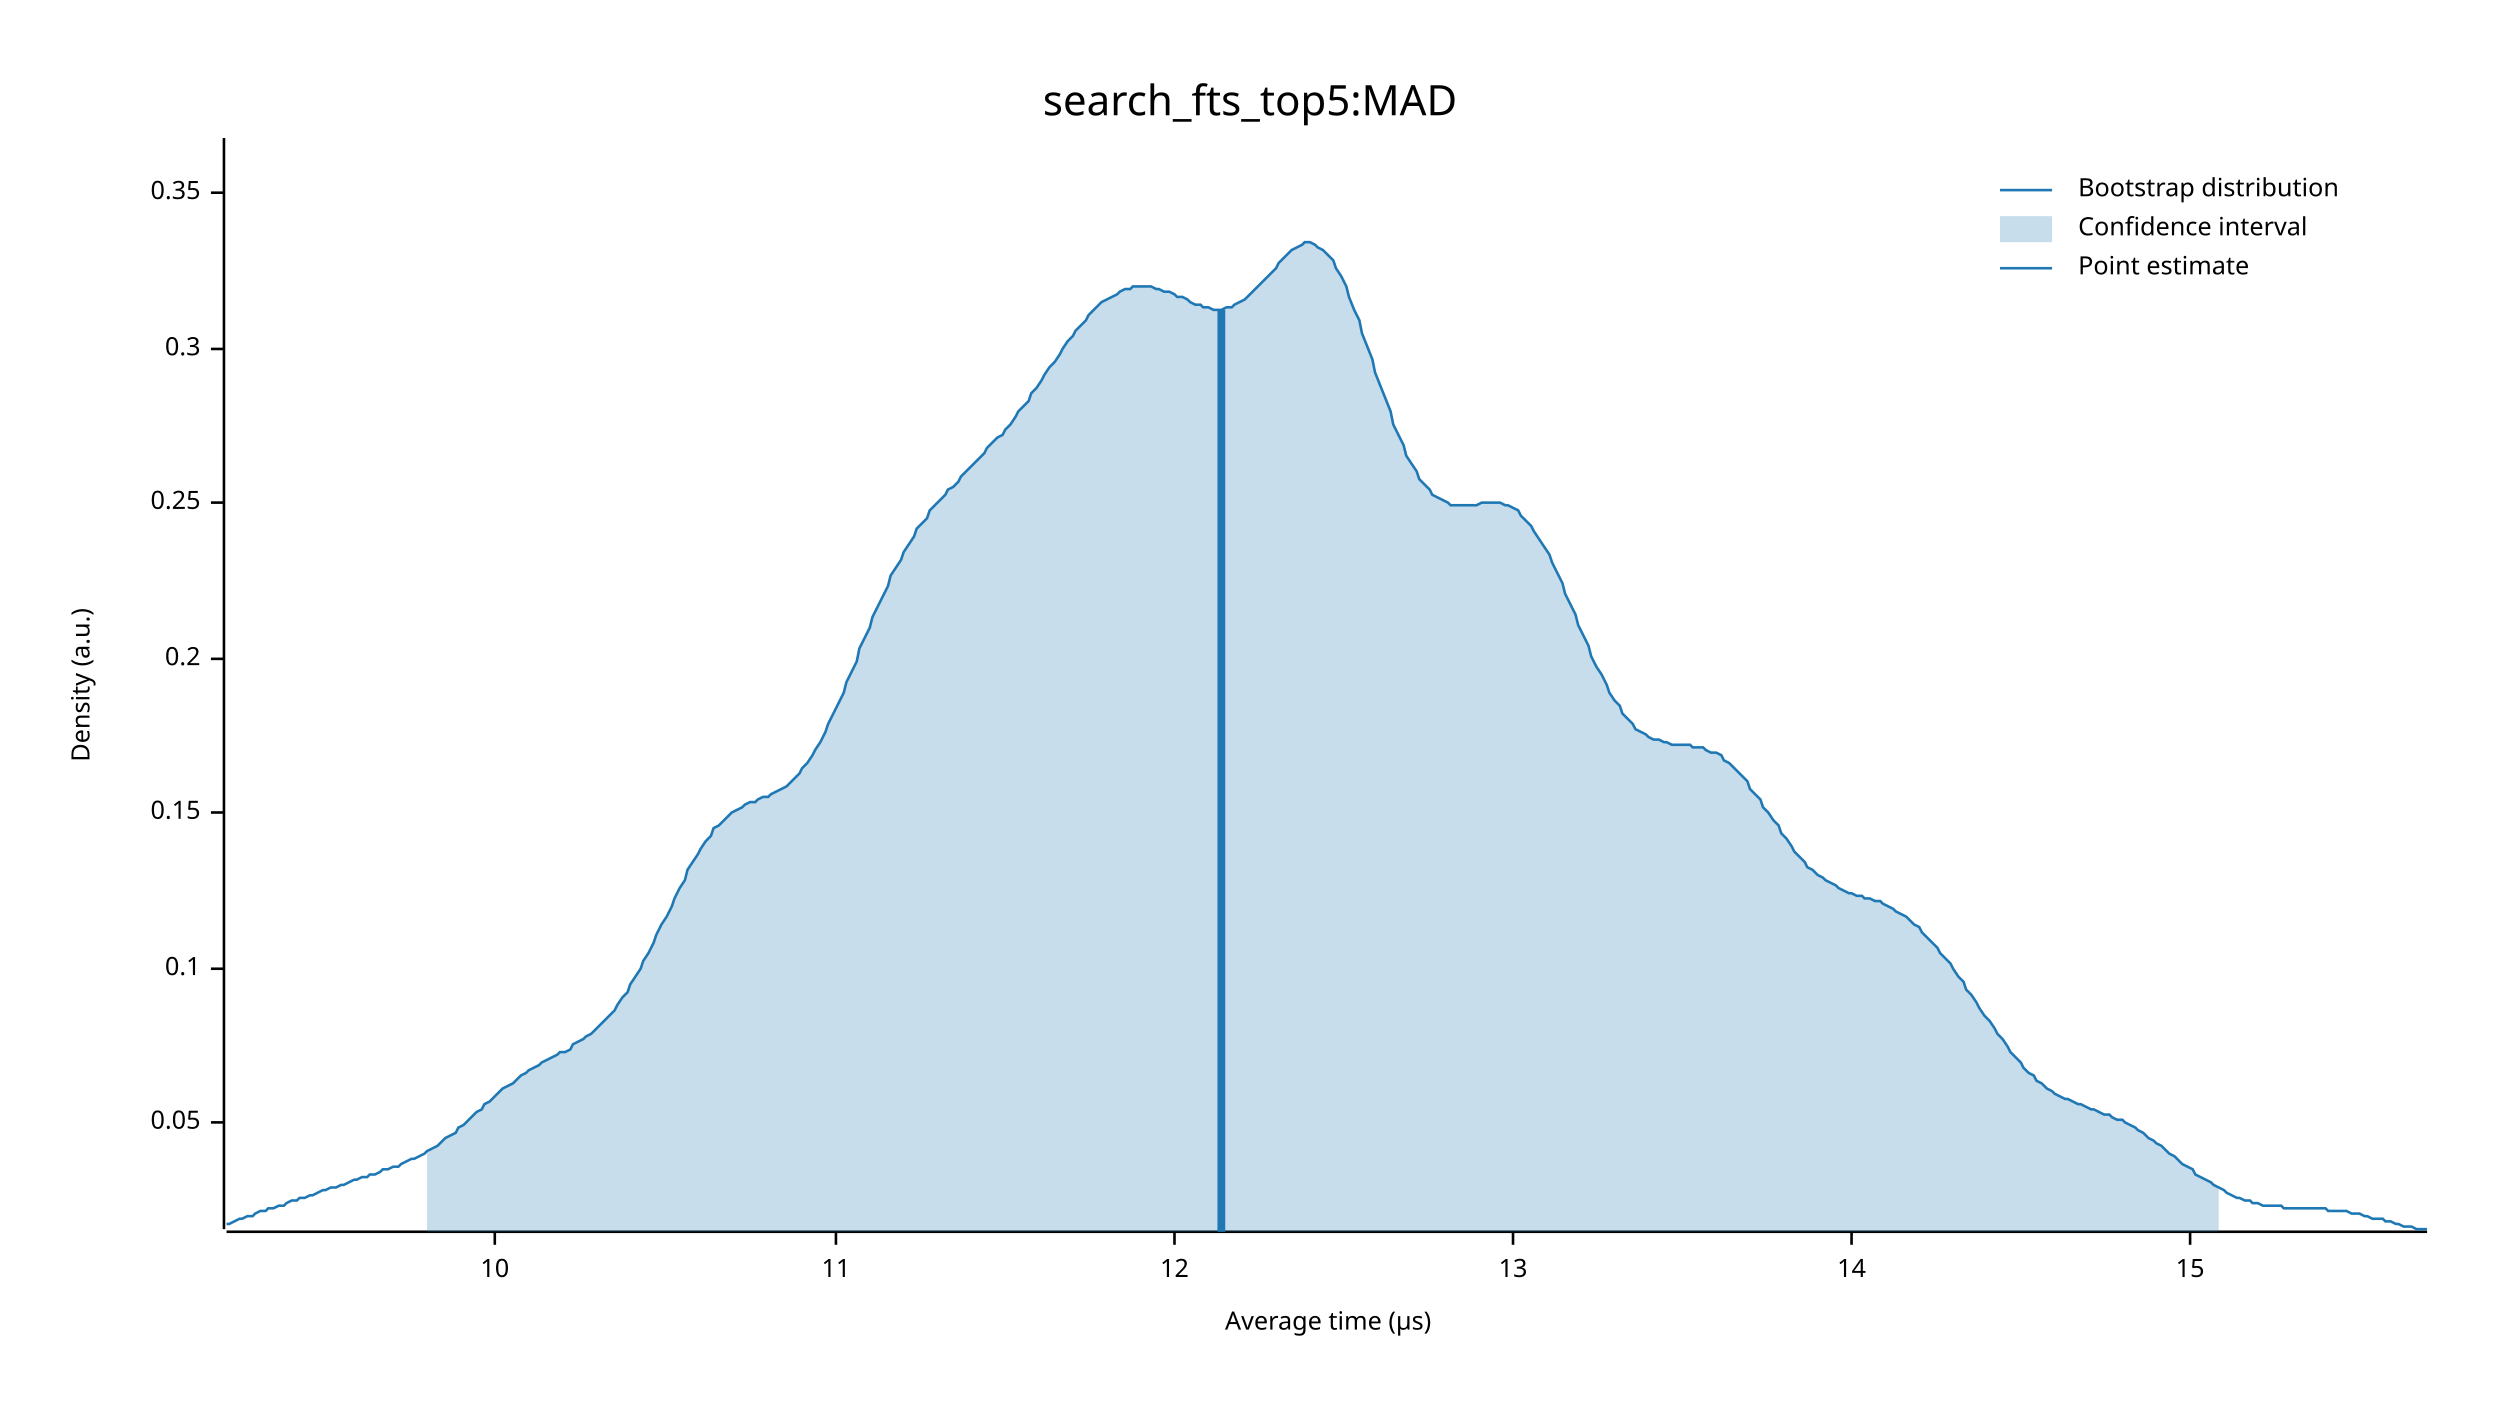
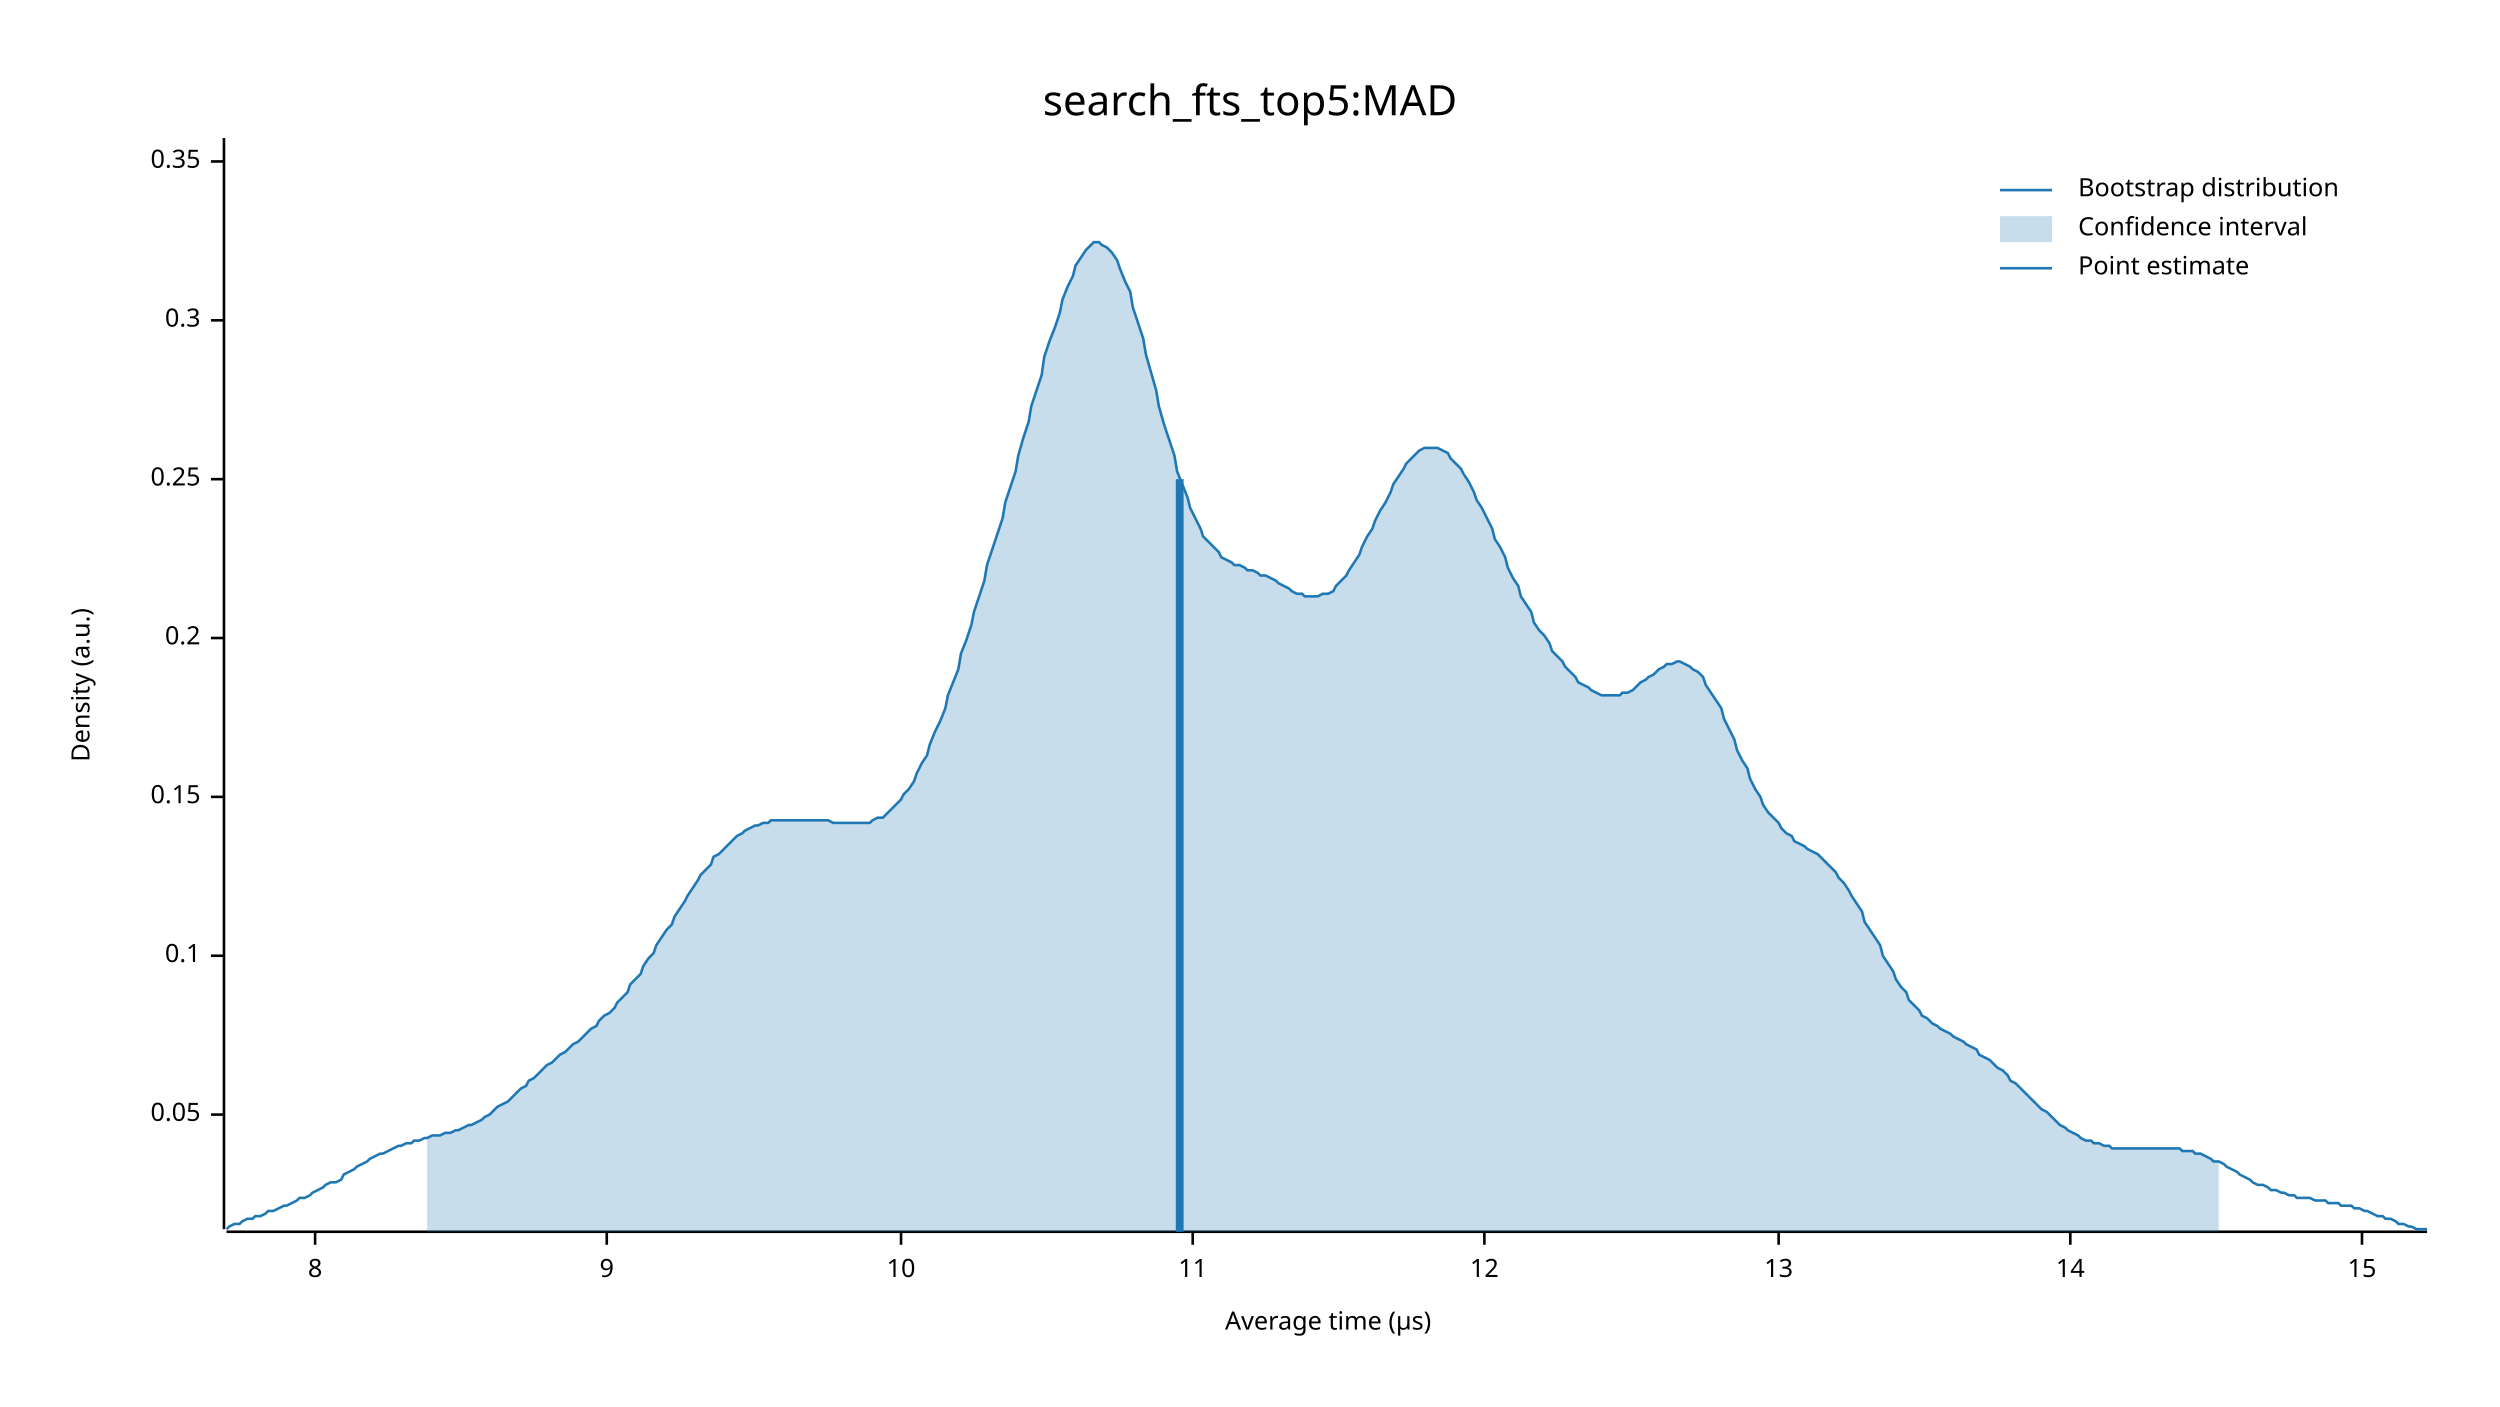
<svg xmlns="http://www.w3.org/2000/svg" width="960" height="540" viewBox="0 0 960 540">
  <text x="480" y="32" dy="0.76em" text-anchor="middle" font-family="sans-serif" font-size="16.129" opacity="1" fill="#000000">
search_fts_top5:MAD
</text>
  <text x="27" y="263" dy="0.76em" text-anchor="middle" font-family="sans-serif" font-size="9.677" opacity="1" fill="#000000" transform="rotate(270, 27, 263)">
Density (a.u.)
</text>
  <text x="510" y="513" dy="-0.5ex" text-anchor="middle" font-family="sans-serif" font-size="9.677" opacity="1" fill="#000000">
Average time (µs)
</text>
  <polyline fill="none" opacity="1" stroke="#000000" stroke-width="1" points="86,53 86,472 " />
-   <text x="77" y="431" dy="0.5ex" text-anchor="end" font-family="sans-serif" font-size="9.677" opacity="1" fill="#000000">
+   <text x="77" y="428" dy="0.5ex" text-anchor="end" font-family="sans-serif" font-size="9.677" opacity="1" fill="#000000">
0.05
</text>
-   <polyline fill="none" opacity="1" stroke="#000000" stroke-width="1" points="81,431 86,431 " />
-   <text x="77" y="372" dy="0.5ex" text-anchor="end" font-family="sans-serif" font-size="9.677" opacity="1" fill="#000000">
+   <polyline fill="none" opacity="1" stroke="#000000" stroke-width="1" points="81,428 86,428 " />
+   <text x="77" y="367" dy="0.5ex" text-anchor="end" font-family="sans-serif" font-size="9.677" opacity="1" fill="#000000">
0.1
</text>
-   <polyline fill="none" opacity="1" stroke="#000000" stroke-width="1" points="81,372 86,372 " />
-   <text x="77" y="312" dy="0.5ex" text-anchor="end" font-family="sans-serif" font-size="9.677" opacity="1" fill="#000000">
+   <polyline fill="none" opacity="1" stroke="#000000" stroke-width="1" points="81,367 86,367 " />
+   <text x="77" y="306" dy="0.5ex" text-anchor="end" font-family="sans-serif" font-size="9.677" opacity="1" fill="#000000">
0.15
</text>
-   <polyline fill="none" opacity="1" stroke="#000000" stroke-width="1" points="81,312 86,312 " />
-   <text x="77" y="253" dy="0.5ex" text-anchor="end" font-family="sans-serif" font-size="9.677" opacity="1" fill="#000000">
+   <polyline fill="none" opacity="1" stroke="#000000" stroke-width="1" points="81,306 86,306 " />
+   <text x="77" y="245" dy="0.5ex" text-anchor="end" font-family="sans-serif" font-size="9.677" opacity="1" fill="#000000">
0.2
</text>
-   <polyline fill="none" opacity="1" stroke="#000000" stroke-width="1" points="81,253 86,253 " />
-   <text x="77" y="193" dy="0.5ex" text-anchor="end" font-family="sans-serif" font-size="9.677" opacity="1" fill="#000000">
+   <polyline fill="none" opacity="1" stroke="#000000" stroke-width="1" points="81,245 86,245 " />
+   <text x="77" y="184" dy="0.5ex" text-anchor="end" font-family="sans-serif" font-size="9.677" opacity="1" fill="#000000">
0.25
</text>
-   <polyline fill="none" opacity="1" stroke="#000000" stroke-width="1" points="81,193 86,193 " />
-   <text x="77" y="134" dy="0.5ex" text-anchor="end" font-family="sans-serif" font-size="9.677" opacity="1" fill="#000000">
+   <polyline fill="none" opacity="1" stroke="#000000" stroke-width="1" points="81,184 86,184 " />
+   <text x="77" y="123" dy="0.5ex" text-anchor="end" font-family="sans-serif" font-size="9.677" opacity="1" fill="#000000">
0.3
</text>
-   <polyline fill="none" opacity="1" stroke="#000000" stroke-width="1" points="81,134 86,134 " />
-   <text x="77" y="74" dy="0.5ex" text-anchor="end" font-family="sans-serif" font-size="9.677" opacity="1" fill="#000000">
+   <polyline fill="none" opacity="1" stroke="#000000" stroke-width="1" points="81,123 86,123 " />
+   <text x="77" y="62" dy="0.5ex" text-anchor="end" font-family="sans-serif" font-size="9.677" opacity="1" fill="#000000">
0.35
</text>
-   <polyline fill="none" opacity="1" stroke="#000000" stroke-width="1" points="81,74 86,74 " />
+   <polyline fill="none" opacity="1" stroke="#000000" stroke-width="1" points="81,62 86,62 " />
  <polyline fill="none" opacity="1" stroke="#000000" stroke-width="1" points="87,473 932,473 " />
-   <text x="190" y="483" dy="0.76em" text-anchor="middle" font-family="sans-serif" font-size="9.677" opacity="1" fill="#000000">
+   <text x="121" y="483" dy="0.76em" text-anchor="middle" font-family="sans-serif" font-size="9.677" opacity="1" fill="#000000">
+ 8
+ </text>
+   <polyline fill="none" opacity="1" stroke="#000000" stroke-width="1" points="121,473 121,478 " />
+   <text x="233" y="483" dy="0.76em" text-anchor="middle" font-family="sans-serif" font-size="9.677" opacity="1" fill="#000000">
+ 9
+ </text>
+   <polyline fill="none" opacity="1" stroke="#000000" stroke-width="1" points="233,473 233,478 " />
+   <text x="346" y="483" dy="0.76em" text-anchor="middle" font-family="sans-serif" font-size="9.677" opacity="1" fill="#000000">
10
</text>
-   <polyline fill="none" opacity="1" stroke="#000000" stroke-width="1" points="190,473 190,478 " />
-   <text x="321" y="483" dy="0.76em" text-anchor="middle" font-family="sans-serif" font-size="9.677" opacity="1" fill="#000000">
+   <polyline fill="none" opacity="1" stroke="#000000" stroke-width="1" points="346,473 346,478 " />
+   <text x="458" y="483" dy="0.76em" text-anchor="middle" font-family="sans-serif" font-size="9.677" opacity="1" fill="#000000">
11
</text>
-   <polyline fill="none" opacity="1" stroke="#000000" stroke-width="1" points="321,473 321,478 " />
-   <text x="451" y="483" dy="0.76em" text-anchor="middle" font-family="sans-serif" font-size="9.677" opacity="1" fill="#000000">
+   <polyline fill="none" opacity="1" stroke="#000000" stroke-width="1" points="458,473 458,478 " />
+   <text x="570" y="483" dy="0.76em" text-anchor="middle" font-family="sans-serif" font-size="9.677" opacity="1" fill="#000000">
12
</text>
-   <polyline fill="none" opacity="1" stroke="#000000" stroke-width="1" points="451,473 451,478 " />
-   <text x="581" y="483" dy="0.76em" text-anchor="middle" font-family="sans-serif" font-size="9.677" opacity="1" fill="#000000">
+   <polyline fill="none" opacity="1" stroke="#000000" stroke-width="1" points="570,473 570,478 " />
+   <text x="683" y="483" dy="0.76em" text-anchor="middle" font-family="sans-serif" font-size="9.677" opacity="1" fill="#000000">
13
</text>
-   <polyline fill="none" opacity="1" stroke="#000000" stroke-width="1" points="581,473 581,478 " />
-   <text x="711" y="483" dy="0.76em" text-anchor="middle" font-family="sans-serif" font-size="9.677" opacity="1" fill="#000000">
+   <polyline fill="none" opacity="1" stroke="#000000" stroke-width="1" points="683,473 683,478 " />
+   <text x="795" y="483" dy="0.76em" text-anchor="middle" font-family="sans-serif" font-size="9.677" opacity="1" fill="#000000">
14
</text>
-   <polyline fill="none" opacity="1" stroke="#000000" stroke-width="1" points="711,473 711,478 " />
-   <text x="841" y="483" dy="0.76em" text-anchor="middle" font-family="sans-serif" font-size="9.677" opacity="1" fill="#000000">
+   <polyline fill="none" opacity="1" stroke="#000000" stroke-width="1" points="795,473 795,478 " />
+   <text x="907" y="483" dy="0.76em" text-anchor="middle" font-family="sans-serif" font-size="9.677" opacity="1" fill="#000000">
15
</text>
-   <polyline fill="none" opacity="1" stroke="#000000" stroke-width="1" points="841,473 841,478 " />
-   <polyline fill="none" opacity="1" stroke="#1F78B4" stroke-width="1" points="87,470 88,470 90,469 92,468 93,468 95,467 97,467 98,466 100,465 102,465 103,464 105,464 107,463 109,463 110,462 112,461 114,461 115,460 117,460 119,459 120,459 122,458 124,457 125,457 127,456 129,456 131,455 132,455 134,454 136,453 137,453 139,452 141,452 142,451 144,451 146,450 147,449 149,449 151,448 153,448 154,447 156,446 158,445 159,445 161,444 163,443 164,442 166,441 168,440 169,439 171,437 173,436 175,435 176,433 178,432 180,430 181,429 183,427 185,426 186,424 188,423 190,421 191,420 193,418 195,417 197,416 198,415 200,413 202,412 203,411 205,410 207,409 208,408 210,407 212,406 214,405 215,404 217,404 219,403 220,401 222,400 224,399 225,398 227,397 229,395 230,394 232,392 234,390 236,388 237,386 239,383 241,381 242,378 244,375 246,372 247,369 249,366 251,362 252,359 254,355 256,352 258,348 259,345 261,341 263,338 264,334 266,331 268,328 269,326 271,323 273,321 274,318 276,317 278,315 280,313 281,312 283,311 285,310 286,309 288,308 290,308 291,307 293,306 295,306 296,305 298,304 300,303 302,302 303,301 305,299 307,297 308,295 310,293 312,290 313,288 315,285 317,281 318,278 320,274 322,270 324,266 325,262 327,258 329,254 330,249 332,245 334,241 335,237 337,233 339,229 341,225 342,221 344,218 346,215 347,212 349,209 351,206 352,203 354,201 356,199 357,196 359,194 361,192 363,190 364,188 366,187 368,185 369,183 371,181 373,179 374,178 376,176 378,174 379,172 381,170 383,168 385,167 386,165 388,163 390,160 391,158 393,156 395,154 396,151 398,149 400,146 401,144 403,141 405,139 407,136 408,134 410,131 412,129 413,127 415,125 417,123 418,121 420,119 422,117 423,116 425,115 427,114 429,113 430,112 432,111 434,111 435,110 437,110 439,110 440,110 442,110 444,111 445,111 447,112 449,112 451,113 452,114 454,114 456,115 457,116 459,117 461,117 462,118 464,118 466,119 468,119 469,119 471,118 473,118 474,117 476,116 478,115 479,114 481,112 483,110 484,109 486,107 488,105 490,103 491,101 493,99 495,97 496,96 498,95 500,94 501,93 503,93 505,94 506,95 508,96 510,98 512,100 513,103 515,106 517,110 518,114 520,119 522,123 523,128 525,133 527,138 528,143 530,148 532,153 534,158 535,163 537,167 539,171 540,175 542,178 544,181 545,184 547,186 549,188 550,190 552,191 554,192 556,193 557,194 559,194 561,194 562,194 564,194 566,194 567,194 569,193 571,193 573,193 574,193 576,193 578,194 579,194 581,195 583,196 584,198 586,200 588,202 589,204 591,207 593,210 595,213 596,216 598,220 600,224 601,228 603,232 605,236 606,240 608,244 610,248 611,252 613,256 615,259 617,263 618,266 620,269 622,271 623,274 625,276 627,278 628,280 630,281 632,282 633,283 635,284 637,284 639,285 640,285 642,286 644,286 645,286 647,286 649,286 650,287 652,287 654,287 655,288 657,289 659,289 661,290 662,292 664,293 666,295 667,296 669,298 671,300 672,303 674,305 676,307 677,310 679,312 681,315 683,317 684,320 686,322 688,325 689,327 691,329 693,331 694,333 696,334 698,336 700,337 701,338 703,339 705,340 706,341 708,342 710,343 711,343 713,344 715,344 716,345 718,345 720,346 722,346 723,347 725,348 727,349 728,350 730,351 732,352 733,353 735,355 737,356 738,358 740,360 742,362 744,364 745,366 747,368 749,370 750,372 752,375 754,377 755,380 757,382 759,385 760,387 762,390 764,392 766,395 767,397 769,399 771,402 772,404 774,406 776,408 777,410 779,412 781,413 782,415 784,416 786,418 788,419 789,420 791,421 793,422 794,422 796,423 798,424 799,424 801,425 803,426 804,426 806,427 808,428 810,428 811,429 813,430 815,430 816,431 818,432 820,433 821,434 823,435 825,437 827,438 828,439 830,440 832,442 833,443 835,444 837,446 838,447 840,448 842,449 843,451 845,452 847,453 849,454 850,455 852,456 854,457 855,458 857,459 859,460 860,460 862,461 864,461 865,462 867,462 869,463 871,463 872,463 874,463 876,463 877,464 879,464 881,464 882,464 884,464 886,464 887,464 889,464 891,464 893,464 894,465 896,465 898,465 899,465 901,465 903,466 904,466 906,466 908,467 909,467 911,468 913,468 915,468 916,469 918,469 920,470 921,470 923,471 925,471 926,471 928,472 930,472 932,472 " />
-   <polygon opacity="0.25" fill="#1F78B4" points="164,442 166,441 168,440 169,439 171,437 173,436 175,435 176,433 178,432 180,430 181,429 183,427 185,426 186,424 188,423 190,421 191,420 193,418 195,417 197,416 198,415 200,413 202,412 203,411 205,410 207,409 208,408 210,407 212,406 214,405 215,404 217,404 219,403 220,401 222,400 224,399 225,398 227,397 229,395 230,394 232,392 234,390 236,388 237,386 239,383 241,381 242,378 244,375 246,372 247,369 249,366 251,362 252,359 254,355 256,352 258,348 259,345 261,341 263,338 264,334 266,331 268,328 269,326 271,323 273,321 274,318 276,317 278,315 280,313 281,312 283,311 285,310 286,309 288,308 290,308 291,307 293,306 295,306 296,305 298,304 300,303 302,302 303,301 305,299 307,297 308,295 310,293 312,290 313,288 315,285 317,281 318,278 320,274 322,270 324,266 325,262 327,258 329,254 330,249 332,245 334,241 335,237 337,233 339,229 341,225 342,221 344,218 346,215 347,212 349,209 351,206 352,203 354,201 356,199 357,196 359,194 361,192 363,190 364,188 366,187 368,185 369,183 371,181 373,179 374,178 376,176 378,174 379,172 381,170 383,168 385,167 386,165 388,163 390,160 391,158 393,156 395,154 396,151 398,149 400,146 401,144 403,141 405,139 407,136 408,134 410,131 412,129 413,127 415,125 417,123 418,121 420,119 422,117 423,116 425,115 427,114 429,113 430,112 432,111 434,111 435,110 437,110 439,110 440,110 442,110 444,111 445,111 447,112 449,112 451,113 452,114 454,114 456,115 457,116 459,117 461,117 462,118 464,118 466,119 468,119 469,119 471,118 473,118 474,117 476,116 478,115 479,114 481,112 483,110 484,109 486,107 488,105 490,103 491,101 493,99 495,97 496,96 498,95 500,94 501,93 503,93 505,94 506,95 508,96 510,98 512,100 513,103 515,106 517,110 518,114 520,119 522,123 523,128 525,133 527,138 528,143 530,148 532,153 534,158 535,163 537,167 539,171 540,175 542,178 544,181 545,184 547,186 549,188 550,190 552,191 554,192 556,193 557,194 559,194 561,194 562,194 564,194 566,194 567,194 569,193 571,193 573,193 574,193 576,193 578,194 579,194 581,195 583,196 584,198 586,200 588,202 589,204 591,207 593,210 595,213 596,216 598,220 600,224 601,228 603,232 605,236 606,240 608,244 610,248 611,252 613,256 615,259 617,263 618,266 620,269 622,271 623,274 625,276 627,278 628,280 630,281 632,282 633,283 635,284 637,284 639,285 640,285 642,286 644,286 645,286 647,286 649,286 650,287 652,287 654,287 655,288 657,289 659,289 661,290 662,292 664,293 666,295 667,296 669,298 671,300 672,303 674,305 676,307 677,310 679,312 681,315 683,317 684,320 686,322 688,325 689,327 691,329 693,331 694,333 696,334 698,336 700,337 701,338 703,339 705,340 706,341 708,342 710,343 711,343 713,344 715,344 716,345 718,345 720,346 722,346 723,347 725,348 727,349 728,350 730,351 732,352 733,353 735,355 737,356 738,358 740,360 742,362 744,364 745,366 747,368 749,370 750,372 752,375 754,377 755,380 757,382 759,385 760,387 762,390 764,392 766,395 767,397 769,399 771,402 772,404 774,406 776,408 777,410 779,412 781,413 782,415 784,416 786,418 788,419 789,420 791,421 793,422 794,422 796,423 798,424 799,424 801,425 803,426 804,426 806,427 808,428 810,428 811,429 813,430 815,430 816,431 818,432 820,433 821,434 823,435 825,437 827,438 828,439 830,440 832,442 833,443 835,444 837,446 838,447 840,448 842,449 843,451 845,452 847,453 849,454 850,455 852,456 852,473 164,473 " />
-   <polyline fill="none" opacity="1" stroke="#1F78B4" stroke-width="3" points="469,473 469,119 " />
+   <polyline fill="none" opacity="1" stroke="#000000" stroke-width="1" points="907,473 907,478 " />
+   <polyline fill="none" opacity="1" stroke="#1F78B4" stroke-width="1" points="87,472 88,471 90,470 92,470 93,469 95,468 97,468 98,467 100,467 102,466 103,465 105,465 107,464 109,463 110,463 112,462 114,461 115,460 117,460 119,459 120,458 122,457 124,456 125,455 127,454 129,454 131,453 132,451 134,450 136,449 137,448 139,447 141,446 142,445 144,444 146,443 147,443 149,442 151,441 153,440 154,440 156,439 158,439 159,438 161,438 163,437 164,437 166,436 168,436 169,436 171,435 173,435 175,434 176,434 178,433 180,432 181,432 183,431 185,430 186,429 188,428 190,426 191,425 193,424 195,423 197,421 198,420 200,418 202,417 203,415 205,414 207,412 208,411 210,409 212,408 214,406 215,405 217,404 219,402 220,401 222,400 224,398 225,397 227,395 229,394 230,392 232,390 234,389 236,387 237,385 239,383 241,381 242,378 244,376 246,374 247,371 249,368 251,366 252,363 254,360 256,357 258,355 259,352 261,349 263,346 264,344 266,341 268,338 269,336 271,334 273,332 274,329 276,328 278,326 280,324 281,323 283,321 285,320 286,319 288,318 290,317 291,317 293,316 295,316 296,315 298,315 300,315 302,315 303,315 305,315 307,315 308,315 310,315 312,315 313,315 315,315 317,315 318,315 320,316 322,316 324,316 325,316 327,316 329,316 330,316 332,316 334,316 335,315 337,314 339,314 341,312 342,311 344,309 346,307 347,305 349,303 351,300 352,297 354,293 356,290 357,286 359,281 361,277 363,272 364,267 366,262 368,257 369,251 371,246 373,240 374,235 376,229 378,223 379,217 381,211 383,205 385,199 386,193 388,187 390,181 391,175 393,168 395,162 396,156 398,150 400,144 401,137 403,131 405,126 407,120 408,115 410,110 412,106 413,102 415,99 417,96 418,95 420,93 422,93 423,94 425,95 427,97 429,100 430,103 432,108 434,112 435,118 437,124 439,130 440,136 442,143 444,150 445,156 447,163 449,169 451,175 452,181 454,186 456,191 457,195 459,199 461,203 462,206 464,208 466,210 468,212 469,214 471,215 473,216 474,217 476,217 478,218 479,219 481,219 483,220 484,221 486,221 488,222 490,223 491,224 493,225 495,226 496,227 498,228 500,228 501,229 503,229 505,229 506,229 508,228 510,228 512,227 513,225 515,223 517,221 518,219 520,216 522,213 523,210 525,206 527,203 528,200 530,196 532,193 534,189 535,186 537,183 539,180 540,178 542,176 544,174 545,173 547,172 549,172 550,172 552,172 554,173 556,174 557,176 559,178 561,180 562,182 564,185 566,189 567,192 569,195 571,199 573,203 574,207 576,210 578,214 579,218 581,222 583,225 584,229 586,232 588,235 589,239 591,242 593,244 595,247 596,250 598,252 600,254 601,256 603,258 605,260 606,262 608,263 610,264 611,265 613,266 615,267 617,267 618,267 620,267 622,267 623,266 625,266 627,265 628,264 630,262 632,261 633,260 635,259 637,257 639,256 640,255 642,255 644,254 645,254 647,255 649,256 650,257 652,258 654,260 655,263 657,266 659,269 661,272 662,276 664,280 666,284 667,288 669,292 671,295 672,299 674,303 676,306 677,309 679,312 681,314 683,316 684,318 686,320 688,321 689,323 691,324 693,325 694,326 696,327 698,328 700,330 701,331 703,333 705,335 706,337 708,339 710,342 711,344 713,347 715,350 716,354 718,357 720,360 722,363 723,367 725,370 727,373 728,376 730,379 732,381 733,384 735,386 737,388 738,390 740,391 742,393 744,394 745,395 747,396 749,397 750,398 752,399 754,400 755,401 757,402 759,403 760,405 762,406 764,407 766,409 767,410 769,411 771,413 772,415 774,416 776,418 777,419 779,421 781,423 782,424 784,426 786,427 788,429 789,430 791,432 793,433 794,434 796,435 798,436 799,437 801,438 803,438 804,439 806,439 808,440 810,440 811,441 813,441 815,441 816,441 818,441 820,441 821,441 823,441 825,441 827,441 828,441 830,441 832,441 833,441 835,441 837,441 838,442 840,442 842,442 843,443 845,443 847,444 849,445 850,446 852,446 854,447 855,448 857,449 859,450 860,451 862,452 864,453 865,454 867,455 869,455 871,456 872,457 874,457 876,458 877,458 879,459 881,459 882,460 884,460 886,460 887,460 889,461 891,461 893,461 894,462 896,462 898,462 899,463 901,463 903,463 904,464 906,464 908,465 909,465 911,466 913,467 915,467 916,468 918,468 920,469 921,470 923,470 925,471 926,471 928,472 930,472 932,472 " />
+   <polygon opacity="0.25" fill="#1F78B4" points="164,437 166,436 168,436 169,436 171,435 173,435 175,434 176,434 178,433 180,432 181,432 183,431 185,430 186,429 188,428 190,426 191,425 193,424 195,423 197,421 198,420 200,418 202,417 203,415 205,414 207,412 208,411 210,409 212,408 214,406 215,405 217,404 219,402 220,401 222,400 224,398 225,397 227,395 229,394 230,392 232,390 234,389 236,387 237,385 239,383 241,381 242,378 244,376 246,374 247,371 249,368 251,366 252,363 254,360 256,357 258,355 259,352 261,349 263,346 264,344 266,341 268,338 269,336 271,334 273,332 274,329 276,328 278,326 280,324 281,323 283,321 285,320 286,319 288,318 290,317 291,317 293,316 295,316 296,315 298,315 300,315 302,315 303,315 305,315 307,315 308,315 310,315 312,315 313,315 315,315 317,315 318,315 320,316 322,316 324,316 325,316 327,316 329,316 330,316 332,316 334,316 335,315 337,314 339,314 341,312 342,311 344,309 346,307 347,305 349,303 351,300 352,297 354,293 356,290 357,286 359,281 361,277 363,272 364,267 366,262 368,257 369,251 371,246 373,240 374,235 376,229 378,223 379,217 381,211 383,205 385,199 386,193 388,187 390,181 391,175 393,168 395,162 396,156 398,150 400,144 401,137 403,131 405,126 407,120 408,115 410,110 412,106 413,102 415,99 417,96 418,95 420,93 422,93 423,94 425,95 427,97 429,100 430,103 432,108 434,112 435,118 437,124 439,130 440,136 442,143 444,150 445,156 447,163 449,169 451,175 452,181 454,186 456,191 457,195 459,199 461,203 462,206 464,208 466,210 468,212 469,214 471,215 473,216 474,217 476,217 478,218 479,219 481,219 483,220 484,221 486,221 488,222 490,223 491,224 493,225 495,226 496,227 498,228 500,228 501,229 503,229 505,229 506,229 508,228 510,228 512,227 513,225 515,223 517,221 518,219 520,216 522,213 523,210 525,206 527,203 528,200 530,196 532,193 534,189 535,186 537,183 539,180 540,178 542,176 544,174 545,173 547,172 549,172 550,172 552,172 554,173 556,174 557,176 559,178 561,180 562,182 564,185 566,189 567,192 569,195 571,199 573,203 574,207 576,210 578,214 579,218 581,222 583,225 584,229 586,232 588,235 589,239 591,242 593,244 595,247 596,250 598,252 600,254 601,256 603,258 605,260 606,262 608,263 610,264 611,265 613,266 615,267 617,267 618,267 620,267 622,267 623,266 625,266 627,265 628,264 630,262 632,261 633,260 635,259 637,257 639,256 640,255 642,255 644,254 645,254 647,255 649,256 650,257 652,258 654,260 655,263 657,266 659,269 661,272 662,276 664,280 666,284 667,288 669,292 671,295 672,299 674,303 676,306 677,309 679,312 681,314 683,316 684,318 686,320 688,321 689,323 691,324 693,325 694,326 696,327 698,328 700,330 701,331 703,333 705,335 706,337 708,339 710,342 711,344 713,347 715,350 716,354 718,357 720,360 722,363 723,367 725,370 727,373 728,376 730,379 732,381 733,384 735,386 737,388 738,390 740,391 742,393 744,394 745,395 747,396 749,397 750,398 752,399 754,400 755,401 757,402 759,403 760,405 762,406 764,407 766,409 767,410 769,411 771,413 772,415 774,416 776,418 777,419 779,421 781,423 782,424 784,426 786,427 788,429 789,430 791,432 793,433 794,434 796,435 798,436 799,437 801,438 803,438 804,439 806,439 808,440 810,440 811,441 813,441 815,441 816,441 818,441 820,441 821,441 823,441 825,441 827,441 828,441 830,441 832,441 833,441 835,441 837,441 838,442 840,442 842,442 843,443 845,443 847,444 849,445 850,446 852,446 852,473 164,473 " />
+   <polyline fill="none" opacity="1" stroke="#1F78B4" stroke-width="3" points="453,473 453,184 " />
  <text x="798" y="68" dy="0.76em" text-anchor="start" font-family="sans-serif" font-size="9.677" opacity="1" fill="#000000">
Bootstrap distribution
</text>
  <text x="798" y="83" dy="0.76em" text-anchor="start" font-family="sans-serif" font-size="9.677" opacity="1" fill="#000000">
Confidence interval
</text>
  <text x="798" y="98" dy="0.76em" text-anchor="start" font-family="sans-serif" font-size="9.677" opacity="1" fill="#000000">
Point estimate
</text>
  <polyline fill="none" opacity="1" stroke="#1F78B4" stroke-width="1" points="768,73 788,73 " />
  <rect x="768" y="83" width="20" height="10" opacity="0.25" fill="#1F78B4" stroke="none" />
  <polyline fill="none" opacity="1" stroke="#1F78B4" stroke-width="1" points="768,103 788,103 " />
</svg>
